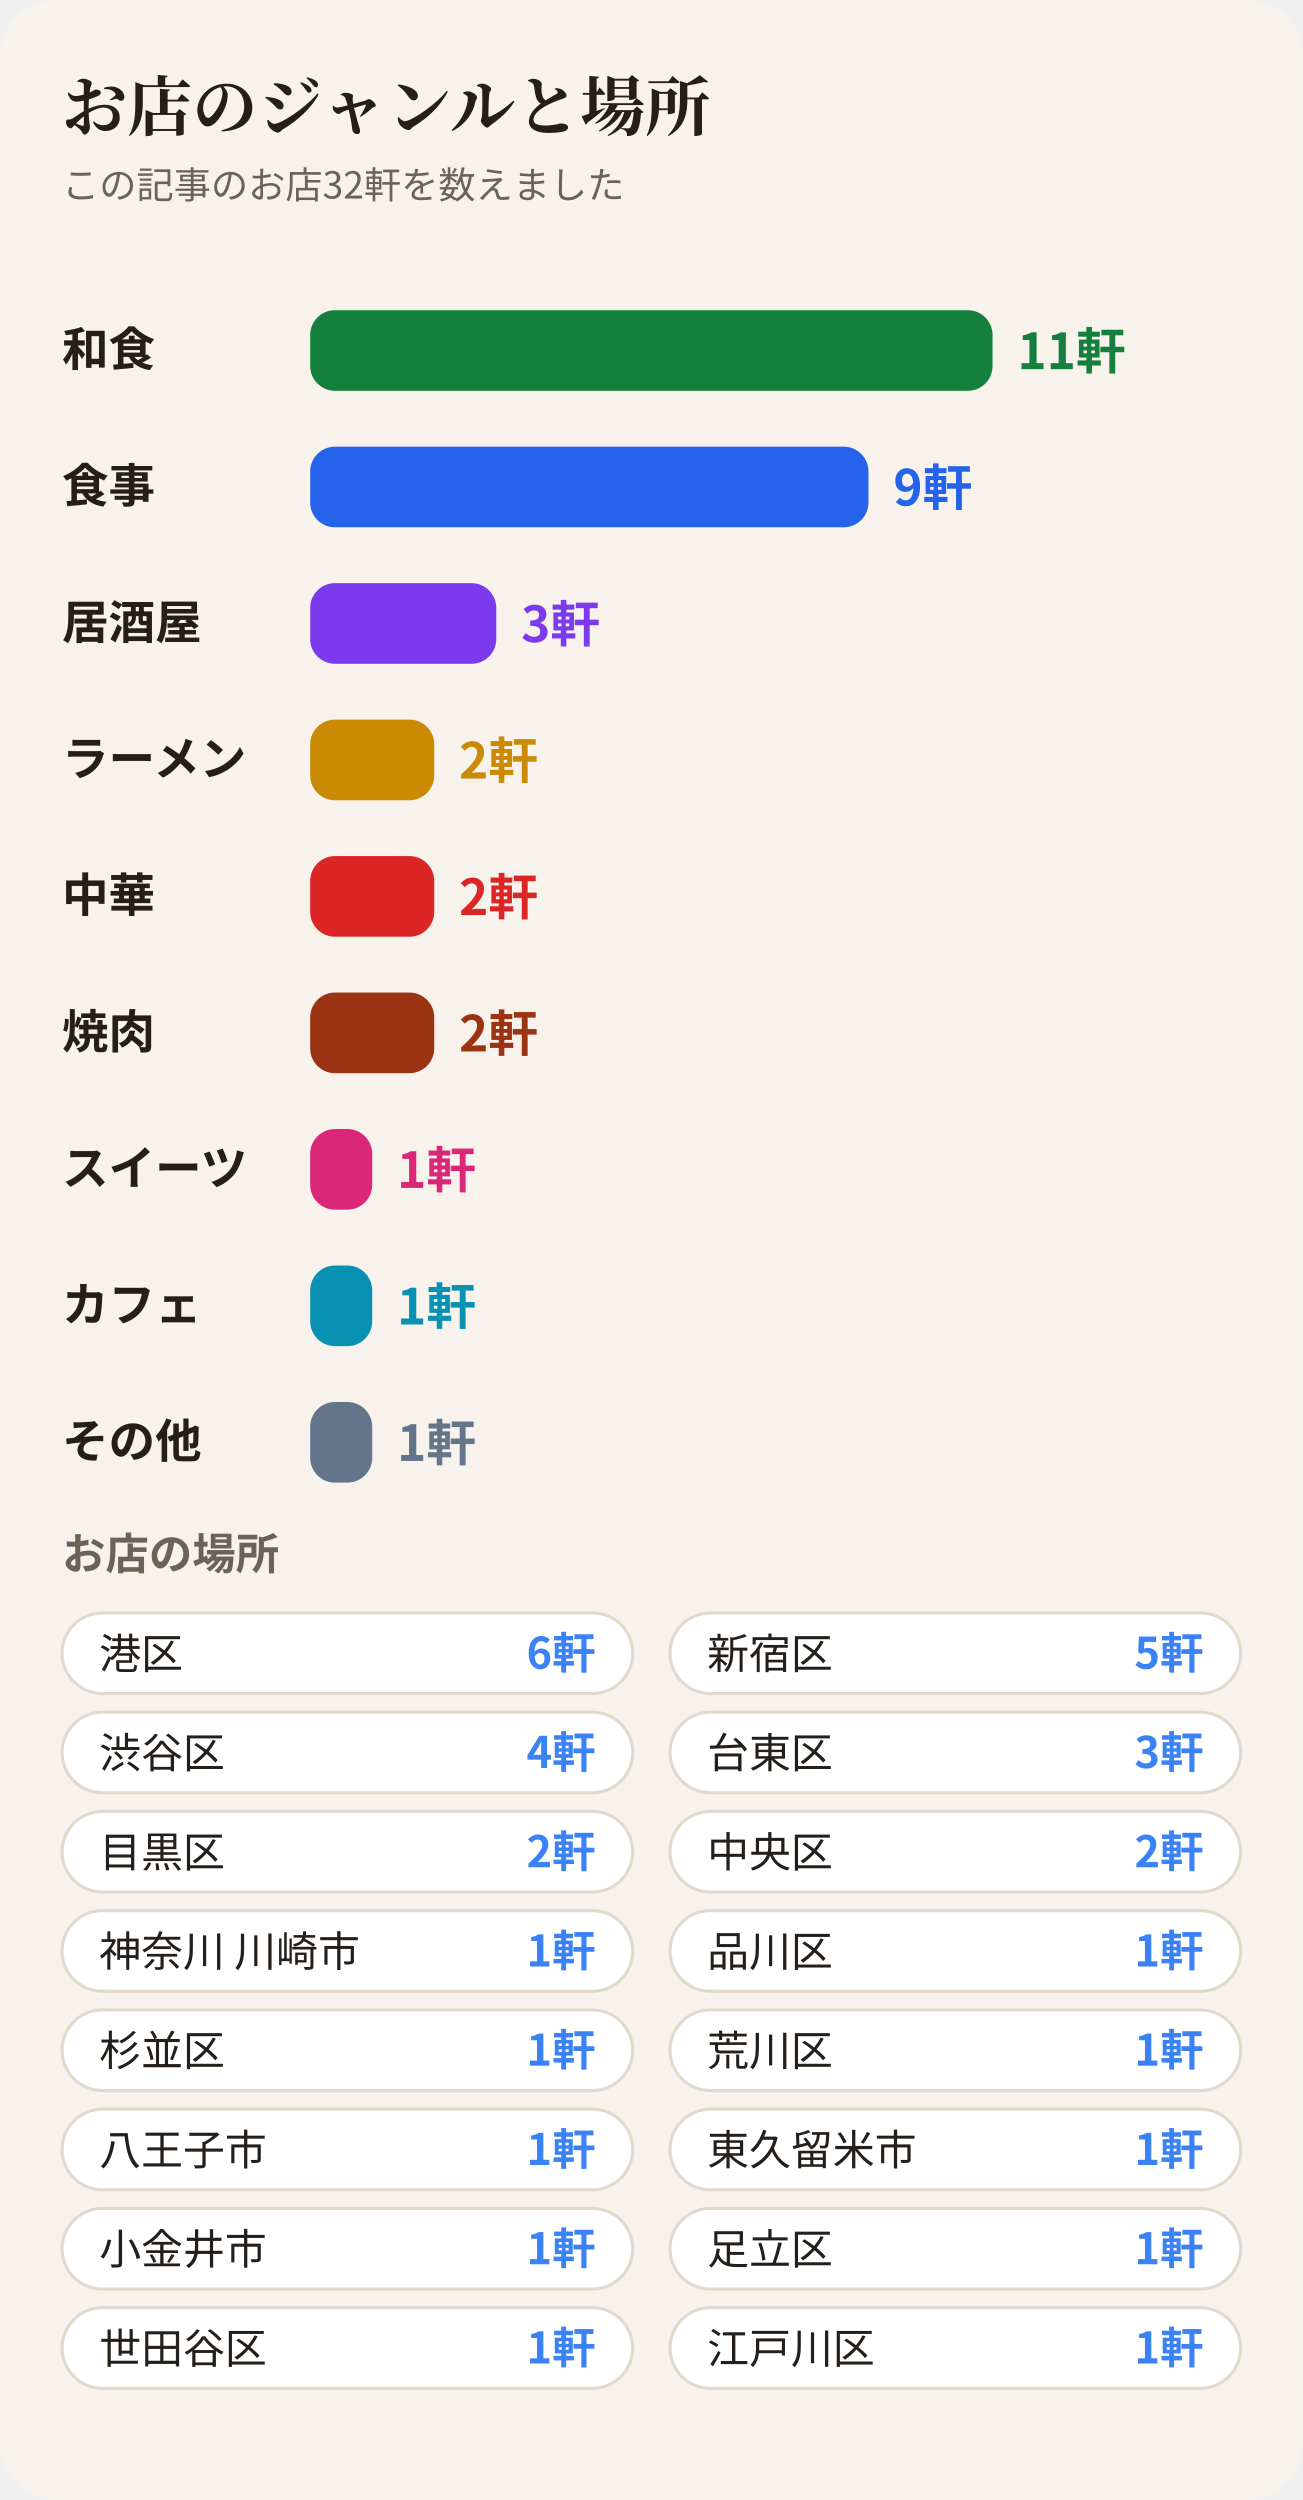
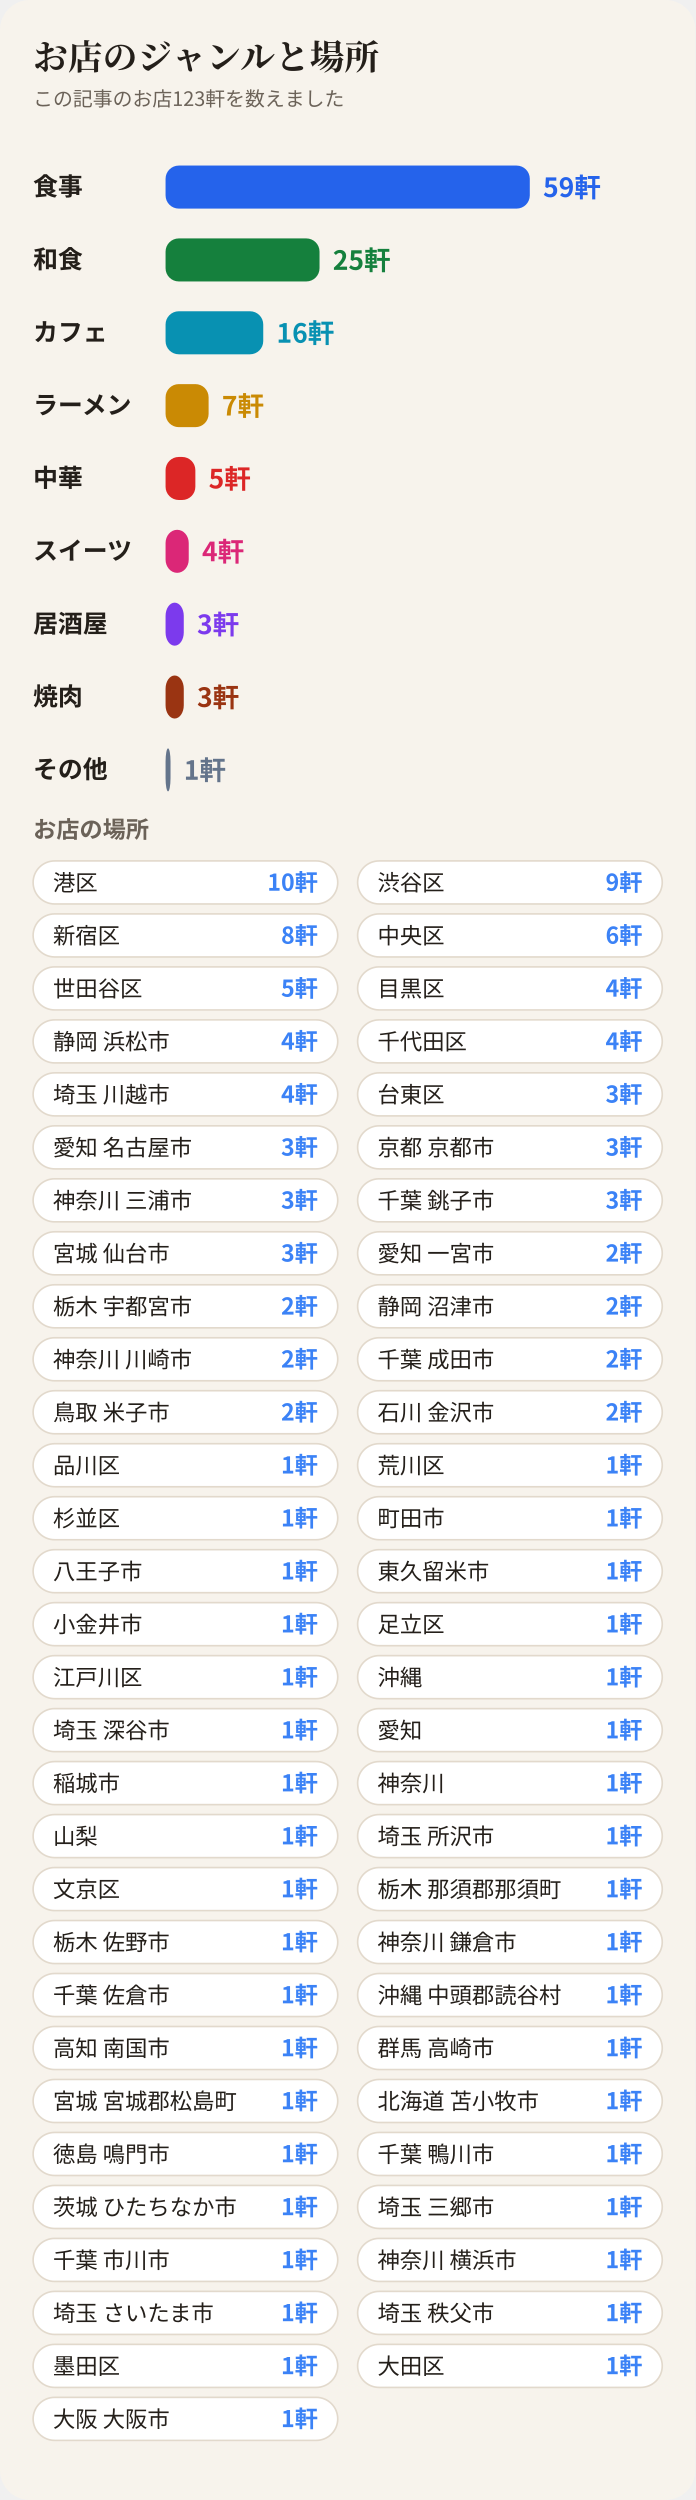
- <svg xmlns="http://www.w3.org/2000/svg" viewBox="0 0 420 806" width="420" height="806" font-family="'Hiragino Sans','Noto Sans CJK JP','Noto Sans JP',sans-serif">
-   <rect width="420" height="806" rx="18" fill="#F7F3EC" />
+ <svg xmlns="http://www.w3.org/2000/svg" viewBox="0 0 420 1510" width="420" height="1510" font-family="'Hiragino Sans','Noto Sans CJK JP','Noto Sans JP',sans-serif">
+   <rect width="420" height="1510" rx="18" fill="#F7F3EC" />
  <text x="20" y="42" font-size="21" font-weight="800" fill="#241F1A" font-family="'Hiragino Mincho ProN','Noto Serif CJK JP','Noto Serif JP',serif">お店のジャンルと場所</text>
-   <text x="20" y="64" font-size="12" fill="#6B6258">この記事のお店32軒を数えました</text>
-   <text x="20" y="118" font-size="15" font-weight="700" fill="#241F1A">和食</text>
-   <rect x="100" y="100" width="220" height="26" rx="8" fill="#15803d" />
-   <text x="328" y="119" font-size="16" font-weight="800" fill="#15803d">11軒</text>
-   <text x="20" y="162" font-size="15" font-weight="700" fill="#241F1A">食事</text>
-   <rect x="100" y="144" width="180" height="26" rx="8" fill="#2563eb" />
-   <text x="288" y="163" font-size="16" font-weight="800" fill="#2563eb">9軒</text>
-   <text x="20" y="206" font-size="15" font-weight="700" fill="#241F1A">居酒屋</text>
-   <rect x="100" y="188" width="60" height="26" rx="8" fill="#7c3aed" />
-   <text x="168" y="207" font-size="16" font-weight="800" fill="#7c3aed">3軒</text>
+   <text x="20" y="64" font-size="12" fill="#6B6258">この記事のお店123軒を数えました</text>
+   <text x="20" y="118" font-size="15" font-weight="700" fill="#241F1A">食事</text>
+   <rect x="100" y="100" width="220" height="26" rx="8" fill="#2563eb" />
+   <text x="328" y="119" font-size="16" font-weight="800" fill="#2563eb">59軒</text>
+   <text x="20" y="162" font-size="15" font-weight="700" fill="#241F1A">和食</text>
+   <rect x="100" y="144" width="93" height="26" rx="8" fill="#15803d" />
+   <text x="201" y="163" font-size="16" font-weight="800" fill="#15803d">25軒</text>
+   <text x="20" y="206" font-size="15" font-weight="700" fill="#241F1A">カフェ</text>
+   <rect x="100" y="188" width="59" height="26" rx="8" fill="#0891b2" />
+   <text x="167" y="207" font-size="16" font-weight="800" fill="#0891b2">16軒</text>
  <text x="20" y="250" font-size="15" font-weight="700" fill="#241F1A">ラーメン</text>
-   <rect x="100" y="232" width="40" height="26" rx="8" fill="#ca8a04" />
-   <text x="148" y="251" font-size="16" font-weight="800" fill="#ca8a04">2軒</text>
+   <rect x="100" y="232" width="26" height="26" rx="8" fill="#ca8a04" />
+   <text x="134" y="251" font-size="16" font-weight="800" fill="#ca8a04">7軒</text>
  <text x="20" y="294" font-size="15" font-weight="700" fill="#241F1A">中華</text>
-   <rect x="100" y="276" width="40" height="26" rx="8" fill="#dc2626" />
-   <text x="148" y="295" font-size="16" font-weight="800" fill="#dc2626">2軒</text>
-   <text x="20" y="338" font-size="15" font-weight="700" fill="#241F1A">焼肉</text>
-   <rect x="100" y="320" width="40" height="26" rx="8" fill="#9a3412" />
-   <text x="148" y="339" font-size="16" font-weight="800" fill="#9a3412">2軒</text>
-   <text x="20" y="382" font-size="15" font-weight="700" fill="#241F1A">スイーツ</text>
-   <rect x="100" y="364" width="20" height="26" rx="8" fill="#db2777" />
-   <text x="128" y="383" font-size="16" font-weight="800" fill="#db2777">1軒</text>
-   <text x="20" y="426" font-size="15" font-weight="700" fill="#241F1A">カフェ</text>
-   <rect x="100" y="408" width="20" height="26" rx="8" fill="#0891b2" />
-   <text x="128" y="427" font-size="16" font-weight="800" fill="#0891b2">1軒</text>
+   <rect x="100" y="276" width="18" height="26" rx="8" fill="#dc2626" />
+   <text x="126" y="295" font-size="16" font-weight="800" fill="#dc2626">5軒</text>
+   <text x="20" y="338" font-size="15" font-weight="700" fill="#241F1A">スイーツ</text>
+   <rect x="100" y="320" width="14" height="26" rx="8" fill="#db2777" />
+   <text x="122" y="339" font-size="16" font-weight="800" fill="#db2777">4軒</text>
+   <text x="20" y="382" font-size="15" font-weight="700" fill="#241F1A">居酒屋</text>
+   <rect x="100" y="364" width="11" height="26" rx="8" fill="#7c3aed" />
+   <text x="119" y="383" font-size="16" font-weight="800" fill="#7c3aed">3軒</text>
+   <text x="20" y="426" font-size="15" font-weight="700" fill="#241F1A">焼肉</text>
+   <rect x="100" y="408" width="11" height="26" rx="8" fill="#9a3412" />
+   <text x="119" y="427" font-size="16" font-weight="800" fill="#9a3412">3軒</text>
  <text x="20" y="470" font-size="15" font-weight="700" fill="#241F1A">その他</text>
-   <rect x="100" y="452" width="20" height="26" rx="8" fill="#64748b" />
-   <text x="128" y="471" font-size="16" font-weight="800" fill="#64748b">1軒</text>
+   <rect x="100" y="452" width="3" height="26" rx="8" fill="#64748b" />
+   <text x="111" y="471" font-size="16" font-weight="800" fill="#64748b">1軒</text>
  <text x="20" y="506" font-size="14" font-weight="700" fill="#6B6258">お店の場所</text>
  <rect x="20" y="520" width="184" height="26" rx="13" fill="#fff" stroke="#E2D9CC" />
  <text x="32" y="538" font-size="13.5" fill="#241F1A">港区</text>
-   <text x="192" y="538" font-size="14" font-weight="800" text-anchor="end" fill="#3b82f6">6軒</text>
+   <text x="192" y="538" font-size="14" font-weight="800" text-anchor="end" fill="#3b82f6">10軒</text>
  <rect x="216" y="520" width="184" height="26" rx="13" fill="#fff" stroke="#E2D9CC" />
-   <text x="228" y="538" font-size="13.5" fill="#241F1A">新宿区</text>
-   <text x="388" y="538" font-size="14" font-weight="800" text-anchor="end" fill="#3b82f6">5軒</text>
+   <text x="228" y="538" font-size="13.5" fill="#241F1A">渋谷区</text>
+   <text x="388" y="538" font-size="14" font-weight="800" text-anchor="end" fill="#3b82f6">9軒</text>
  <rect x="20" y="552" width="184" height="26" rx="13" fill="#fff" stroke="#E2D9CC" />
-   <text x="32" y="570" font-size="13.5" fill="#241F1A">渋谷区</text>
-   <text x="192" y="570" font-size="14" font-weight="800" text-anchor="end" fill="#3b82f6">4軒</text>
+   <text x="32" y="570" font-size="13.5" fill="#241F1A">新宿区</text>
+   <text x="192" y="570" font-size="14" font-weight="800" text-anchor="end" fill="#3b82f6">8軒</text>
  <rect x="216" y="552" width="184" height="26" rx="13" fill="#fff" stroke="#E2D9CC" />
-   <text x="228" y="570" font-size="13.5" fill="#241F1A">台東区</text>
-   <text x="388" y="570" font-size="14" font-weight="800" text-anchor="end" fill="#3b82f6">3軒</text>
+   <text x="228" y="570" font-size="13.5" fill="#241F1A">中央区</text>
+   <text x="388" y="570" font-size="14" font-weight="800" text-anchor="end" fill="#3b82f6">6軒</text>
  <rect x="20" y="584" width="184" height="26" rx="13" fill="#fff" stroke="#E2D9CC" />
-   <text x="32" y="602" font-size="13.5" fill="#241F1A">目黒区</text>
-   <text x="192" y="602" font-size="14" font-weight="800" text-anchor="end" fill="#3b82f6">2軒</text>
+   <text x="32" y="602" font-size="13.5" fill="#241F1A">世田谷区</text>
+   <text x="192" y="602" font-size="14" font-weight="800" text-anchor="end" fill="#3b82f6">5軒</text>
  <rect x="216" y="584" width="184" height="26" rx="13" fill="#fff" stroke="#E2D9CC" />
-   <text x="228" y="602" font-size="13.5" fill="#241F1A">中央区</text>
-   <text x="388" y="602" font-size="14" font-weight="800" text-anchor="end" fill="#3b82f6">2軒</text>
+   <text x="228" y="602" font-size="13.5" fill="#241F1A">目黒区</text>
+   <text x="388" y="602" font-size="14" font-weight="800" text-anchor="end" fill="#3b82f6">4軒</text>
  <rect x="20" y="616" width="184" height="26" rx="13" fill="#fff" stroke="#E2D9CC" />
-   <text x="32" y="634" font-size="13.5" fill="#241F1A">神奈川 川崎市</text>
-   <text x="192" y="634" font-size="14" font-weight="800" text-anchor="end" fill="#3b82f6">1軒</text>
+   <text x="32" y="634" font-size="13.5" fill="#241F1A">静岡 浜松市</text>
+   <text x="192" y="634" font-size="14" font-weight="800" text-anchor="end" fill="#3b82f6">4軒</text>
  <rect x="216" y="616" width="184" height="26" rx="13" fill="#fff" stroke="#E2D9CC" />
-   <text x="228" y="634" font-size="13.5" fill="#241F1A">品川区</text>
-   <text x="388" y="634" font-size="14" font-weight="800" text-anchor="end" fill="#3b82f6">1軒</text>
+   <text x="228" y="634" font-size="13.5" fill="#241F1A">千代田区</text>
+   <text x="388" y="634" font-size="14" font-weight="800" text-anchor="end" fill="#3b82f6">4軒</text>
  <rect x="20" y="648" width="184" height="26" rx="13" fill="#fff" stroke="#E2D9CC" />
-   <text x="32" y="666" font-size="13.5" fill="#241F1A">杉並区</text>
-   <text x="192" y="666" font-size="14" font-weight="800" text-anchor="end" fill="#3b82f6">1軒</text>
+   <text x="32" y="666" font-size="13.5" fill="#241F1A">埼玉 川越市</text>
+   <text x="192" y="666" font-size="14" font-weight="800" text-anchor="end" fill="#3b82f6">4軒</text>
  <rect x="216" y="648" width="184" height="26" rx="13" fill="#fff" stroke="#E2D9CC" />
-   <text x="228" y="666" font-size="13.5" fill="#241F1A">荒川区</text>
-   <text x="388" y="666" font-size="14" font-weight="800" text-anchor="end" fill="#3b82f6">1軒</text>
+   <text x="228" y="666" font-size="13.5" fill="#241F1A">台東区</text>
+   <text x="388" y="666" font-size="14" font-weight="800" text-anchor="end" fill="#3b82f6">3軒</text>
  <rect x="20" y="680" width="184" height="26" rx="13" fill="#fff" stroke="#E2D9CC" />
-   <text x="32" y="698" font-size="13.5" fill="#241F1A">八王子市</text>
-   <text x="192" y="698" font-size="14" font-weight="800" text-anchor="end" fill="#3b82f6">1軒</text>
+   <text x="32" y="698" font-size="13.5" fill="#241F1A">愛知 名古屋市</text>
+   <text x="192" y="698" font-size="14" font-weight="800" text-anchor="end" fill="#3b82f6">3軒</text>
  <rect x="216" y="680" width="184" height="26" rx="13" fill="#fff" stroke="#E2D9CC" />
-   <text x="228" y="698" font-size="13.5" fill="#241F1A">東久留米市</text>
-   <text x="388" y="698" font-size="14" font-weight="800" text-anchor="end" fill="#3b82f6">1軒</text>
+   <text x="228" y="698" font-size="13.5" fill="#241F1A">京都 京都市</text>
+   <text x="388" y="698" font-size="14" font-weight="800" text-anchor="end" fill="#3b82f6">3軒</text>
  <rect x="20" y="712" width="184" height="26" rx="13" fill="#fff" stroke="#E2D9CC" />
-   <text x="32" y="730" font-size="13.5" fill="#241F1A">小金井市</text>
-   <text x="192" y="730" font-size="14" font-weight="800" text-anchor="end" fill="#3b82f6">1軒</text>
+   <text x="32" y="730" font-size="13.5" fill="#241F1A">神奈川 三浦市</text>
+   <text x="192" y="730" font-size="14" font-weight="800" text-anchor="end" fill="#3b82f6">3軒</text>
  <rect x="216" y="712" width="184" height="26" rx="13" fill="#fff" stroke="#E2D9CC" />
-   <text x="228" y="730" font-size="13.5" fill="#241F1A">足立区</text>
-   <text x="388" y="730" font-size="14" font-weight="800" text-anchor="end" fill="#3b82f6">1軒</text>
+   <text x="228" y="730" font-size="13.5" fill="#241F1A">千葉 銚子市</text>
+   <text x="388" y="730" font-size="14" font-weight="800" text-anchor="end" fill="#3b82f6">3軒</text>
  <rect x="20" y="744" width="184" height="26" rx="13" fill="#fff" stroke="#E2D9CC" />
-   <text x="32" y="762" font-size="13.5" fill="#241F1A">世田谷区</text>
-   <text x="192" y="762" font-size="14" font-weight="800" text-anchor="end" fill="#3b82f6">1軒</text>
+   <text x="32" y="762" font-size="13.5" fill="#241F1A">宮城 仙台市</text>
+   <text x="192" y="762" font-size="14" font-weight="800" text-anchor="end" fill="#3b82f6">3軒</text>
  <rect x="216" y="744" width="184" height="26" rx="13" fill="#fff" stroke="#E2D9CC" />
-   <text x="228" y="762" font-size="13.5" fill="#241F1A">江戸川区</text>
-   <text x="388" y="762" font-size="14" font-weight="800" text-anchor="end" fill="#3b82f6">1軒</text>
+   <text x="228" y="762" font-size="13.5" fill="#241F1A">愛知 一宮市</text>
+   <text x="388" y="762" font-size="14" font-weight="800" text-anchor="end" fill="#3b82f6">2軒</text>
+   <rect x="20" y="776" width="184" height="26" rx="13" fill="#fff" stroke="#E2D9CC" />
+   <text x="32" y="794" font-size="13.5" fill="#241F1A">栃木 宇都宮市</text>
+   <text x="192" y="794" font-size="14" font-weight="800" text-anchor="end" fill="#3b82f6">2軒</text>
+   <rect x="216" y="776" width="184" height="26" rx="13" fill="#fff" stroke="#E2D9CC" />
+   <text x="228" y="794" font-size="13.5" fill="#241F1A">静岡 沼津市</text>
+   <text x="388" y="794" font-size="14" font-weight="800" text-anchor="end" fill="#3b82f6">2軒</text>
+   <rect x="20" y="808" width="184" height="26" rx="13" fill="#fff" stroke="#E2D9CC" />
+   <text x="32" y="826" font-size="13.5" fill="#241F1A">神奈川 川崎市</text>
+   <text x="192" y="826" font-size="14" font-weight="800" text-anchor="end" fill="#3b82f6">2軒</text>
+   <rect x="216" y="808" width="184" height="26" rx="13" fill="#fff" stroke="#E2D9CC" />
+   <text x="228" y="826" font-size="13.5" fill="#241F1A">千葉 成田市</text>
+   <text x="388" y="826" font-size="14" font-weight="800" text-anchor="end" fill="#3b82f6">2軒</text>
+   <rect x="20" y="840" width="184" height="26" rx="13" fill="#fff" stroke="#E2D9CC" />
+   <text x="32" y="858" font-size="13.5" fill="#241F1A">鳥取 米子市</text>
+   <text x="192" y="858" font-size="14" font-weight="800" text-anchor="end" fill="#3b82f6">2軒</text>
+   <rect x="216" y="840" width="184" height="26" rx="13" fill="#fff" stroke="#E2D9CC" />
+   <text x="228" y="858" font-size="13.5" fill="#241F1A">石川 金沢市</text>
+   <text x="388" y="858" font-size="14" font-weight="800" text-anchor="end" fill="#3b82f6">2軒</text>
+   <rect x="20" y="872" width="184" height="26" rx="13" fill="#fff" stroke="#E2D9CC" />
+   <text x="32" y="890" font-size="13.5" fill="#241F1A">品川区</text>
+   <text x="192" y="890" font-size="14" font-weight="800" text-anchor="end" fill="#3b82f6">1軒</text>
+   <rect x="216" y="872" width="184" height="26" rx="13" fill="#fff" stroke="#E2D9CC" />
+   <text x="228" y="890" font-size="13.5" fill="#241F1A">荒川区</text>
+   <text x="388" y="890" font-size="14" font-weight="800" text-anchor="end" fill="#3b82f6">1軒</text>
+   <rect x="20" y="904" width="184" height="26" rx="13" fill="#fff" stroke="#E2D9CC" />
+   <text x="32" y="922" font-size="13.5" fill="#241F1A">杉並区</text>
+   <text x="192" y="922" font-size="14" font-weight="800" text-anchor="end" fill="#3b82f6">1軒</text>
+   <rect x="216" y="904" width="184" height="26" rx="13" fill="#fff" stroke="#E2D9CC" />
+   <text x="228" y="922" font-size="13.5" fill="#241F1A">町田市</text>
+   <text x="388" y="922" font-size="14" font-weight="800" text-anchor="end" fill="#3b82f6">1軒</text>
+   <rect x="20" y="936" width="184" height="26" rx="13" fill="#fff" stroke="#E2D9CC" />
+   <text x="32" y="954" font-size="13.5" fill="#241F1A">八王子市</text>
+   <text x="192" y="954" font-size="14" font-weight="800" text-anchor="end" fill="#3b82f6">1軒</text>
+   <rect x="216" y="936" width="184" height="26" rx="13" fill="#fff" stroke="#E2D9CC" />
+   <text x="228" y="954" font-size="13.5" fill="#241F1A">東久留米市</text>
+   <text x="388" y="954" font-size="14" font-weight="800" text-anchor="end" fill="#3b82f6">1軒</text>
+   <rect x="20" y="968" width="184" height="26" rx="13" fill="#fff" stroke="#E2D9CC" />
+   <text x="32" y="986" font-size="13.5" fill="#241F1A">小金井市</text>
+   <text x="192" y="986" font-size="14" font-weight="800" text-anchor="end" fill="#3b82f6">1軒</text>
+   <rect x="216" y="968" width="184" height="26" rx="13" fill="#fff" stroke="#E2D9CC" />
+   <text x="228" y="986" font-size="13.5" fill="#241F1A">足立区</text>
+   <text x="388" y="986" font-size="14" font-weight="800" text-anchor="end" fill="#3b82f6">1軒</text>
+   <rect x="20" y="1000" width="184" height="26" rx="13" fill="#fff" stroke="#E2D9CC" />
+   <text x="32" y="1018" font-size="13.5" fill="#241F1A">江戸川区</text>
+   <text x="192" y="1018" font-size="14" font-weight="800" text-anchor="end" fill="#3b82f6">1軒</text>
+   <rect x="216" y="1000" width="184" height="26" rx="13" fill="#fff" stroke="#E2D9CC" />
+   <text x="228" y="1018" font-size="13.5" fill="#241F1A">沖縄</text>
+   <text x="388" y="1018" font-size="14" font-weight="800" text-anchor="end" fill="#3b82f6">1軒</text>
+   <rect x="20" y="1032" width="184" height="26" rx="13" fill="#fff" stroke="#E2D9CC" />
+   <text x="32" y="1050" font-size="13.5" fill="#241F1A">埼玉 深谷市</text>
+   <text x="192" y="1050" font-size="14" font-weight="800" text-anchor="end" fill="#3b82f6">1軒</text>
+   <rect x="216" y="1032" width="184" height="26" rx="13" fill="#fff" stroke="#E2D9CC" />
+   <text x="228" y="1050" font-size="13.5" fill="#241F1A">愛知</text>
+   <text x="388" y="1050" font-size="14" font-weight="800" text-anchor="end" fill="#3b82f6">1軒</text>
+   <rect x="20" y="1064" width="184" height="26" rx="13" fill="#fff" stroke="#E2D9CC" />
+   <text x="32" y="1082" font-size="13.5" fill="#241F1A">稲城市</text>
+   <text x="192" y="1082" font-size="14" font-weight="800" text-anchor="end" fill="#3b82f6">1軒</text>
+   <rect x="216" y="1064" width="184" height="26" rx="13" fill="#fff" stroke="#E2D9CC" />
+   <text x="228" y="1082" font-size="13.5" fill="#241F1A">神奈川</text>
+   <text x="388" y="1082" font-size="14" font-weight="800" text-anchor="end" fill="#3b82f6">1軒</text>
+   <rect x="20" y="1096" width="184" height="26" rx="13" fill="#fff" stroke="#E2D9CC" />
+   <text x="32" y="1114" font-size="13.5" fill="#241F1A">山梨</text>
+   <text x="192" y="1114" font-size="14" font-weight="800" text-anchor="end" fill="#3b82f6">1軒</text>
+   <rect x="216" y="1096" width="184" height="26" rx="13" fill="#fff" stroke="#E2D9CC" />
+   <text x="228" y="1114" font-size="13.5" fill="#241F1A">埼玉 所沢市</text>
+   <text x="388" y="1114" font-size="14" font-weight="800" text-anchor="end" fill="#3b82f6">1軒</text>
+   <rect x="20" y="1128" width="184" height="26" rx="13" fill="#fff" stroke="#E2D9CC" />
+   <text x="32" y="1146" font-size="13.5" fill="#241F1A">文京区</text>
+   <text x="192" y="1146" font-size="14" font-weight="800" text-anchor="end" fill="#3b82f6">1軒</text>
+   <rect x="216" y="1128" width="184" height="26" rx="13" fill="#fff" stroke="#E2D9CC" />
+   <text x="228" y="1146" font-size="13.5" fill="#241F1A">栃木 那須郡那須町</text>
+   <text x="388" y="1146" font-size="14" font-weight="800" text-anchor="end" fill="#3b82f6">1軒</text>
+   <rect x="20" y="1160" width="184" height="26" rx="13" fill="#fff" stroke="#E2D9CC" />
+   <text x="32" y="1178" font-size="13.5" fill="#241F1A">栃木 佐野市</text>
+   <text x="192" y="1178" font-size="14" font-weight="800" text-anchor="end" fill="#3b82f6">1軒</text>
+   <rect x="216" y="1160" width="184" height="26" rx="13" fill="#fff" stroke="#E2D9CC" />
+   <text x="228" y="1178" font-size="13.5" fill="#241F1A">神奈川 鎌倉市</text>
+   <text x="388" y="1178" font-size="14" font-weight="800" text-anchor="end" fill="#3b82f6">1軒</text>
+   <rect x="20" y="1192" width="184" height="26" rx="13" fill="#fff" stroke="#E2D9CC" />
+   <text x="32" y="1210" font-size="13.5" fill="#241F1A">千葉 佐倉市</text>
+   <text x="192" y="1210" font-size="14" font-weight="800" text-anchor="end" fill="#3b82f6">1軒</text>
+   <rect x="216" y="1192" width="184" height="26" rx="13" fill="#fff" stroke="#E2D9CC" />
+   <text x="228" y="1210" font-size="13.5" fill="#241F1A">沖縄 中頭郡読谷村</text>
+   <text x="388" y="1210" font-size="14" font-weight="800" text-anchor="end" fill="#3b82f6">1軒</text>
+   <rect x="20" y="1224" width="184" height="26" rx="13" fill="#fff" stroke="#E2D9CC" />
+   <text x="32" y="1242" font-size="13.5" fill="#241F1A">高知 南国市</text>
+   <text x="192" y="1242" font-size="14" font-weight="800" text-anchor="end" fill="#3b82f6">1軒</text>
+   <rect x="216" y="1224" width="184" height="26" rx="13" fill="#fff" stroke="#E2D9CC" />
+   <text x="228" y="1242" font-size="13.5" fill="#241F1A">群馬 高崎市</text>
+   <text x="388" y="1242" font-size="14" font-weight="800" text-anchor="end" fill="#3b82f6">1軒</text>
+   <rect x="20" y="1256" width="184" height="26" rx="13" fill="#fff" stroke="#E2D9CC" />
+   <text x="32" y="1274" font-size="13.5" fill="#241F1A">宮城 宮城郡松島町</text>
+   <text x="192" y="1274" font-size="14" font-weight="800" text-anchor="end" fill="#3b82f6">1軒</text>
+   <rect x="216" y="1256" width="184" height="26" rx="13" fill="#fff" stroke="#E2D9CC" />
+   <text x="228" y="1274" font-size="13.5" fill="#241F1A">北海道 苫小牧市</text>
+   <text x="388" y="1274" font-size="14" font-weight="800" text-anchor="end" fill="#3b82f6">1軒</text>
+   <rect x="20" y="1288" width="184" height="26" rx="13" fill="#fff" stroke="#E2D9CC" />
+   <text x="32" y="1306" font-size="13.5" fill="#241F1A">徳島 鳴門市</text>
+   <text x="192" y="1306" font-size="14" font-weight="800" text-anchor="end" fill="#3b82f6">1軒</text>
+   <rect x="216" y="1288" width="184" height="26" rx="13" fill="#fff" stroke="#E2D9CC" />
+   <text x="228" y="1306" font-size="13.5" fill="#241F1A">千葉 鴨川市</text>
+   <text x="388" y="1306" font-size="14" font-weight="800" text-anchor="end" fill="#3b82f6">1軒</text>
+   <rect x="20" y="1320" width="184" height="26" rx="13" fill="#fff" stroke="#E2D9CC" />
+   <text x="32" y="1338" font-size="13.5" fill="#241F1A">茨城 ひたちなか市</text>
+   <text x="192" y="1338" font-size="14" font-weight="800" text-anchor="end" fill="#3b82f6">1軒</text>
+   <rect x="216" y="1320" width="184" height="26" rx="13" fill="#fff" stroke="#E2D9CC" />
+   <text x="228" y="1338" font-size="13.5" fill="#241F1A">埼玉 三郷市</text>
+   <text x="388" y="1338" font-size="14" font-weight="800" text-anchor="end" fill="#3b82f6">1軒</text>
+   <rect x="20" y="1352" width="184" height="26" rx="13" fill="#fff" stroke="#E2D9CC" />
+   <text x="32" y="1370" font-size="13.5" fill="#241F1A">千葉 市川市</text>
+   <text x="192" y="1370" font-size="14" font-weight="800" text-anchor="end" fill="#3b82f6">1軒</text>
+   <rect x="216" y="1352" width="184" height="26" rx="13" fill="#fff" stroke="#E2D9CC" />
+   <text x="228" y="1370" font-size="13.5" fill="#241F1A">神奈川 横浜市</text>
+   <text x="388" y="1370" font-size="14" font-weight="800" text-anchor="end" fill="#3b82f6">1軒</text>
+   <rect x="20" y="1384" width="184" height="26" rx="13" fill="#fff" stroke="#E2D9CC" />
+   <text x="32" y="1402" font-size="13.5" fill="#241F1A">埼玉 さいたま市</text>
+   <text x="192" y="1402" font-size="14" font-weight="800" text-anchor="end" fill="#3b82f6">1軒</text>
+   <rect x="216" y="1384" width="184" height="26" rx="13" fill="#fff" stroke="#E2D9CC" />
+   <text x="228" y="1402" font-size="13.5" fill="#241F1A">埼玉 秩父市</text>
+   <text x="388" y="1402" font-size="14" font-weight="800" text-anchor="end" fill="#3b82f6">1軒</text>
+   <rect x="20" y="1416" width="184" height="26" rx="13" fill="#fff" stroke="#E2D9CC" />
+   <text x="32" y="1434" font-size="13.5" fill="#241F1A">墨田区</text>
+   <text x="192" y="1434" font-size="14" font-weight="800" text-anchor="end" fill="#3b82f6">1軒</text>
+   <rect x="216" y="1416" width="184" height="26" rx="13" fill="#fff" stroke="#E2D9CC" />
+   <text x="228" y="1434" font-size="13.5" fill="#241F1A">大田区</text>
+   <text x="388" y="1434" font-size="14" font-weight="800" text-anchor="end" fill="#3b82f6">1軒</text>
+   <rect x="20" y="1448" width="184" height="26" rx="13" fill="#fff" stroke="#E2D9CC" />
+   <text x="32" y="1466" font-size="13.5" fill="#241F1A">大阪 大阪市</text>
+   <text x="192" y="1466" font-size="14" font-weight="800" text-anchor="end" fill="#3b82f6">1軒</text>
</svg>
